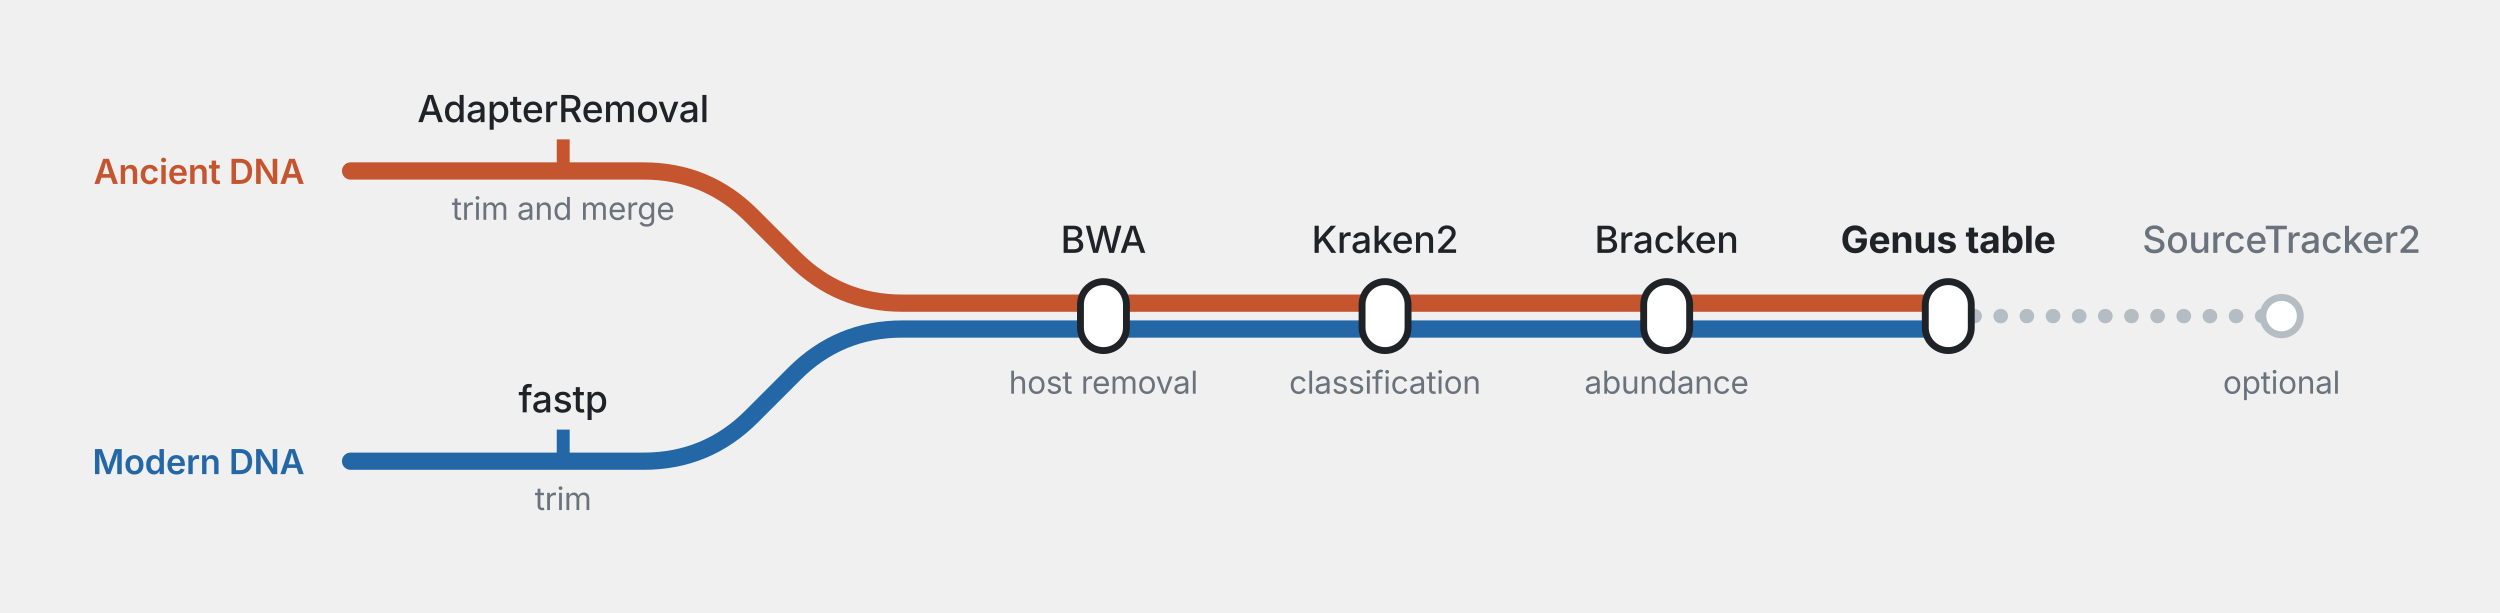
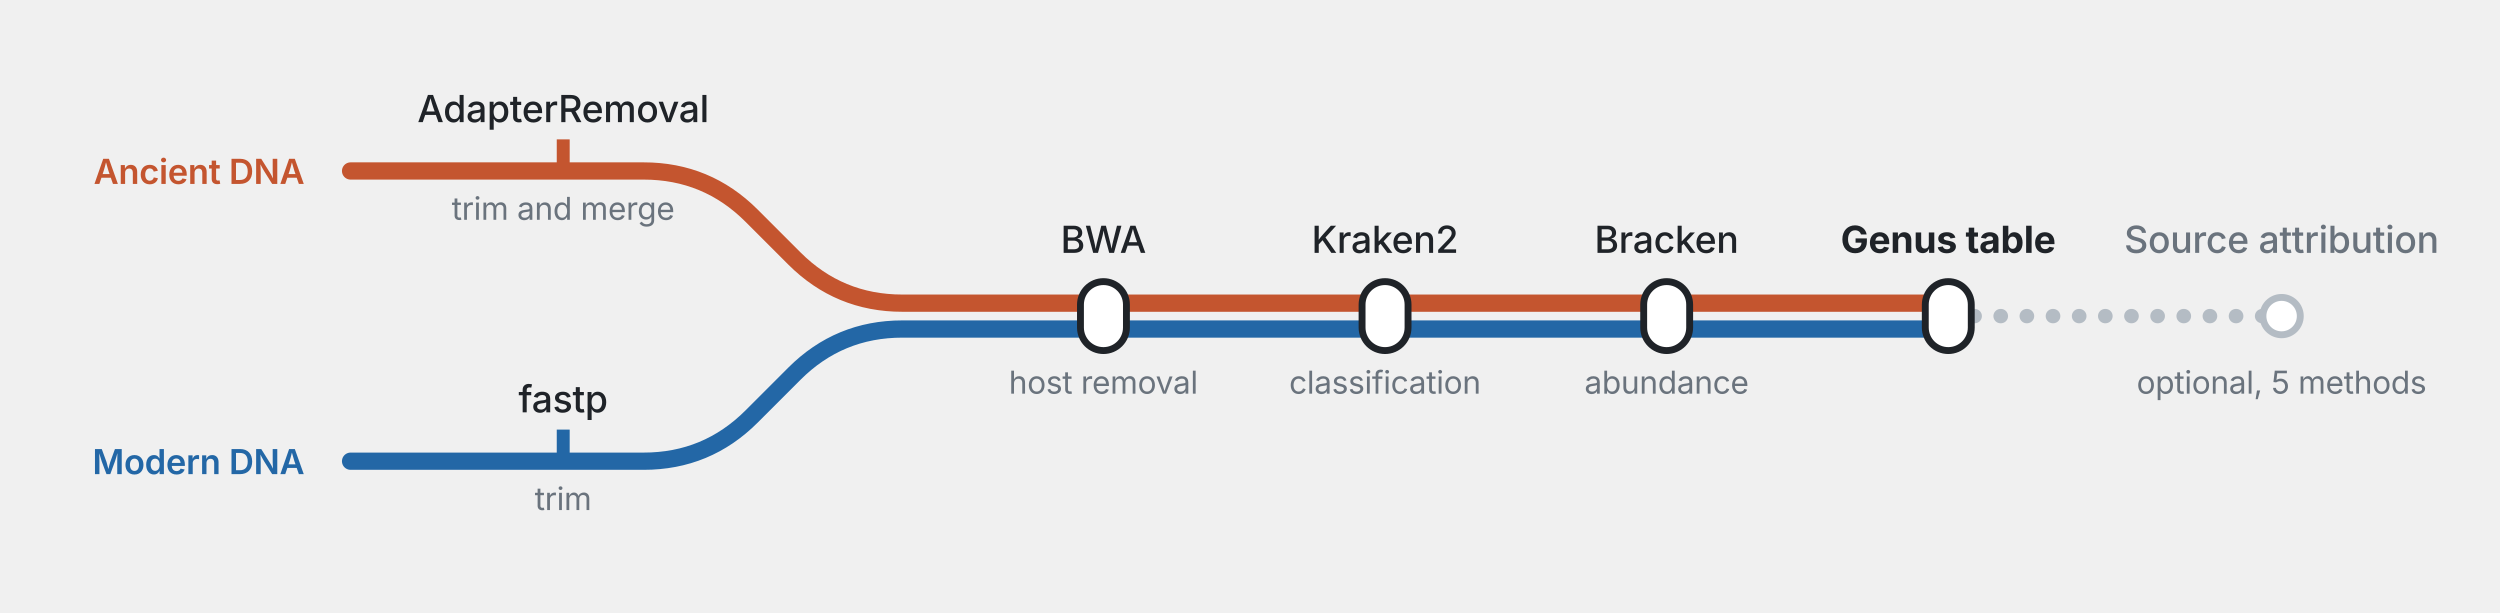
<svg xmlns="http://www.w3.org/2000/svg" viewBox="0 0 870 213" width="870" height="213" font-family="Inter,ui-sans-serif,-apple-system,BlinkMacSystemFont,Segoe UI,Helvetica,Arial,sans-serif">
  <path d="M678 110.0 H794" stroke="#b4bcc4" stroke-width="5" stroke-dasharray="0.1 9" stroke-linecap="round" fill="none" />
  <path d="M122 59.5 L224.00 59.50 Q246 59.5 261.56 75.06 L276.44 89.94 Q292.0 105.5 314.00 105.50 L678 105.5" stroke="#c4552f" stroke-width="6" stroke-linecap="round" stroke-linejoin="round" fill="none" />
  <path d="M122 160.5 L224.00 160.50 Q246 160.5 261.56 144.94 L276.44 130.06 Q292.0 114.5 314.00 114.50 L678 114.5" stroke="#2367a6" stroke-width="6" stroke-linecap="round" stroke-linejoin="round" fill="none" />
  <text x="106" y="64.0" text-anchor="end" font-size="12" font-weight="600" letter-spacing="-0.1" fill="#c4552f">Ancient DNA</text>
  <text x="106" y="165.0" text-anchor="end" font-size="12" font-weight="600" letter-spacing="-0.1" fill="#2367a6">Modern DNA</text>
  <path d="M196 57.0 V48.5" stroke="#c4552f" stroke-width="4.5" fill="none" />
  <text x="196" y="42.5" text-anchor="middle" font-size="13" font-weight="500" letter-spacing="-0.1" fill="#1f2328">AdapterRemoval</text>
  <text x="196" y="76.5" text-anchor="middle" font-size="11" font-weight="400" letter-spacing="-0.1" fill="#6a737d">trim and merge</text>
  <path d="M196 158.0 V149.5" stroke="#2367a6" stroke-width="4.5" fill="none" />
  <text x="196" y="143.5" text-anchor="middle" font-size="13" font-weight="500" letter-spacing="-0.1" fill="#1f2328">fastp</text>
  <text x="196" y="177.5" text-anchor="middle" font-size="11" font-weight="400" letter-spacing="-0.1" fill="#6a737d">trim</text>
  <rect x="376" y="98.0" width="16" height="24.0" rx="8" fill="#ffffff" stroke="#1f2328" stroke-width="2.4" />
  <text x="384" y="88.0" text-anchor="middle" font-size="13" font-weight="500" letter-spacing="-0.1" fill="#1f2328">BWA</text>
  <text x="384" y="137.0" text-anchor="middle" font-size="11" font-weight="400" letter-spacing="-0.1" fill="#6a737d">host removal</text>
  <rect x="474" y="98.0" width="16" height="24.0" rx="8" fill="#ffffff" stroke="#1f2328" stroke-width="2.4" />
  <text x="482" y="88.0" text-anchor="middle" font-size="13" font-weight="500" letter-spacing="-0.1" fill="#1f2328">Kraken2</text>
  <text x="482" y="137.0" text-anchor="middle" font-size="11" font-weight="400" letter-spacing="-0.1" fill="#6a737d">classification</text>
  <rect x="572" y="98.0" width="16" height="24.0" rx="8" fill="#ffffff" stroke="#1f2328" stroke-width="2.4" />
  <text x="580" y="88.0" text-anchor="middle" font-size="13" font-weight="500" letter-spacing="-0.1" fill="#1f2328">Bracken</text>
  <text x="580" y="137.0" text-anchor="middle" font-size="11" font-weight="400" letter-spacing="-0.1" fill="#6a737d">abundance</text>
  <rect x="670" y="98.0" width="16" height="24.0" rx="8" fill="#ffffff" stroke="#1f2328" stroke-width="2.4" />
  <text x="678" y="88.0" text-anchor="middle" font-size="13" font-weight="650" letter-spacing="-0.1" fill="#1f2328">Genus table</text>
  <circle cx="794" cy="110.0" r="6.5" fill="#ffffff" stroke="#b4bcc4" stroke-width="2.4" />
-   <text x="794" y="88.0" text-anchor="middle" font-size="13" font-weight="500" letter-spacing="-0.1" fill="#6a737d">SourceTracker2</text>
-   <text x="794" y="137.0" text-anchor="middle" font-size="11" font-weight="400" letter-spacing="-0.1" fill="#6a737d">optional</text>
+   <text x="794" y="88.0" text-anchor="middle" font-size="13" font-weight="500" letter-spacing="-0.1" fill="#6a737d">Source attribution</text>
+   <text x="794" y="137.0" text-anchor="middle" font-size="11" font-weight="400" letter-spacing="-0.1" fill="#6a737d">optional, 5 methods</text>
</svg>
